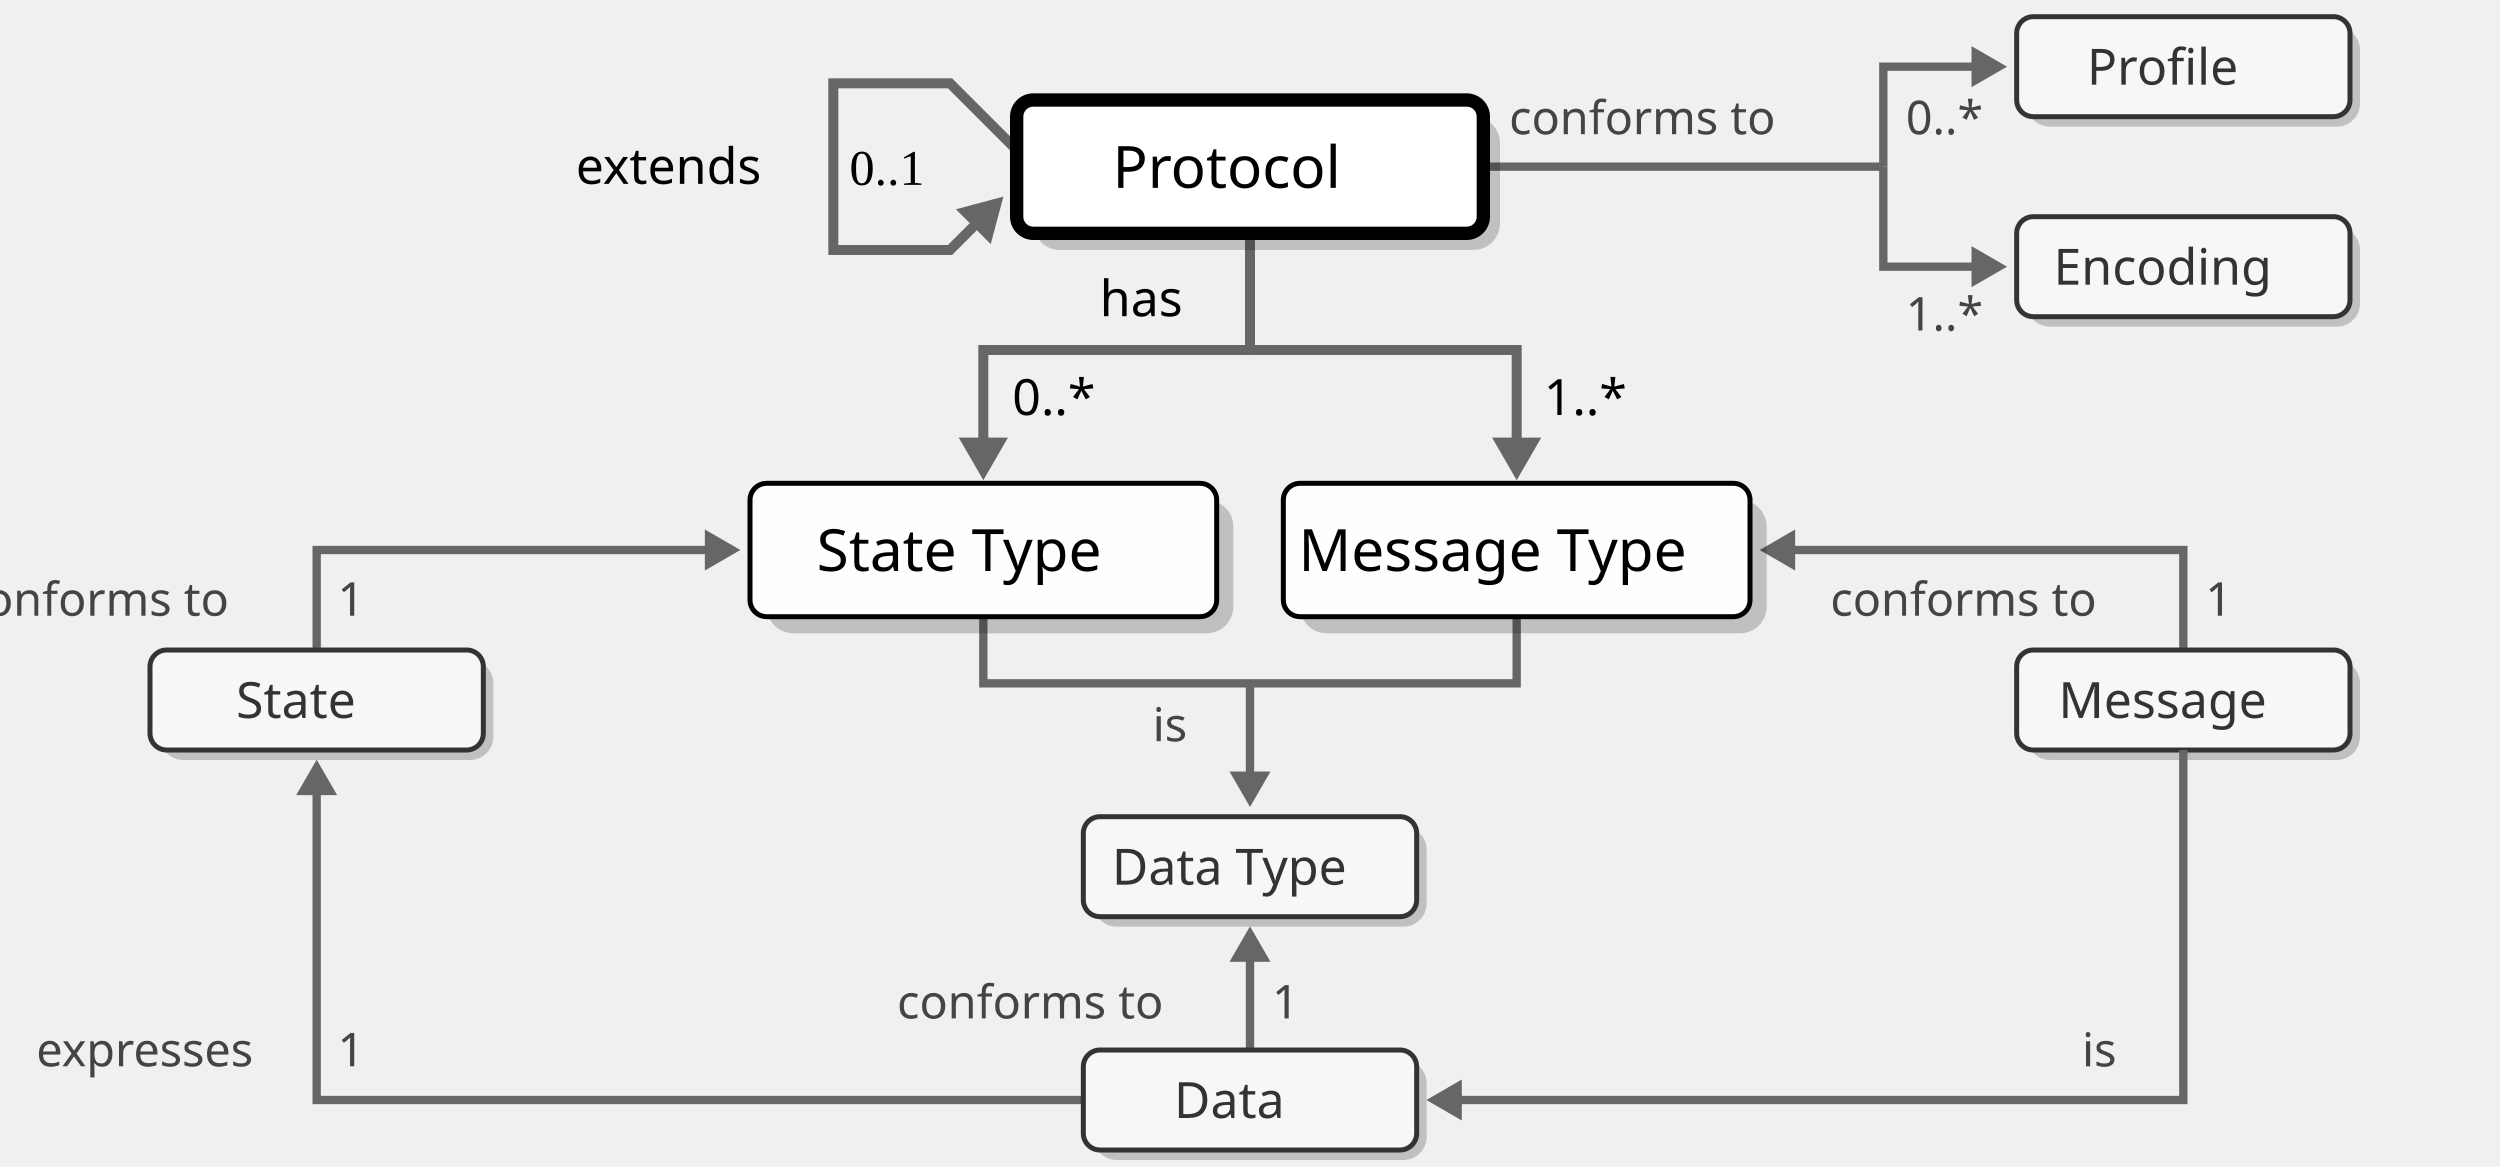
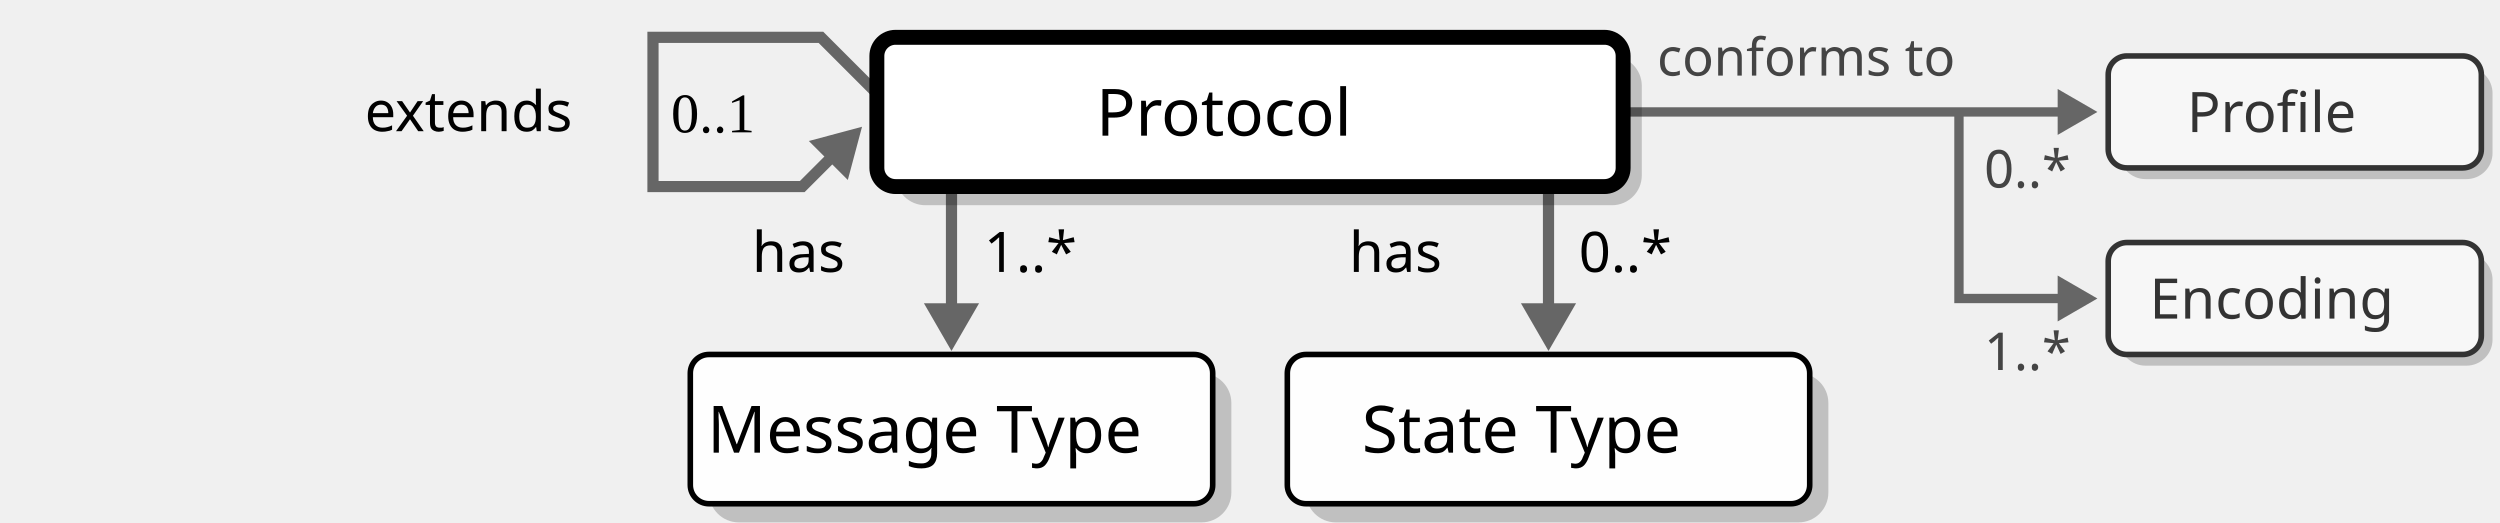
- <svg xmlns="http://www.w3.org/2000/svg" xmlns:xlink="http://www.w3.org/1999/xlink" width="150mm" height="70mm" version="1.1" viewBox="0 0 150 70" id="svg162">
+ <svg xmlns="http://www.w3.org/2000/svg" xmlns:xlink="http://www.w3.org/1999/xlink" width="134mm" height="28mm" version="1.1" viewBox="0 0 134 28" id="svg162">
  <defs id="defs5">
    <marker id="a" overflow="visible" orient="auto">
      <path transform="scale(0.4)" d="M 5.77,0 -2.88,5 V -5 Z" fill="context-stroke" fill-rule="evenodd" stroke="context-stroke" stroke-width="1pt" id="path2" />
    </marker>
    <marker id="e" overflow="visible" orient="auto">
      <path transform="scale(0.4)" d="M 5.77,0 -2.88,5 V -5 Z" fill="context-stroke" fill-rule="evenodd" stroke="context-stroke" stroke-width="1pt" id="path824" />
    </marker>
    <marker id="a-2" overflow="visible" orient="auto">
      <path transform="scale(0.4)" d="M 5.77,0 -2.88,5 V -5 Z" fill="context-stroke" fill-rule="evenodd" stroke="context-stroke" stroke-width="1pt" id="path2-3" />
    </marker>
    <marker id="a-3" overflow="visible" orient="auto">
      <path transform="scale(0.4)" d="M 5.77,0 -2.88,5 V -5 Z" fill="context-stroke" fill-rule="evenodd" stroke="context-stroke" stroke-width="1pt" id="path2-2" />
    </marker>
    <marker id="e-0" overflow="visible" orient="auto">
      <path transform="scale(0.4)" d="M 5.77,0 -2.88,5 V -5 Z" fill="context-stroke" fill-rule="evenodd" stroke="context-stroke" stroke-width="1pt" id="path824-9" />
    </marker>
    <marker id="a-7" overflow="visible" orient="auto">
      <path transform="scale(0.4)" d="M 5.77,0 -2.88,5 V -5 Z" fill="context-stroke" fill-rule="evenodd" stroke="context-stroke" stroke-width="1pt" id="path2-5" />
    </marker>
    <marker id="marker25589" overflow="visible" orient="auto">
      <path transform="scale(0.4)" d="M 5.77,0 -2.88,5 V -5 Z" fill="context-stroke" fill-rule="evenodd" stroke="context-stroke" stroke-width="1pt" id="path25587" />
    </marker>
  </defs>
-   <path d="M 65,66 H 19 V 47" marker-end="url(#a)" id="path10313" style="fill:none;stroke:#666666;stroke-width:0.5;stroke-miterlimit:4;stroke-dasharray:none" />
-   <use x="0" y="0" xlink:href="#path6240" id="use9677" transform="matrix(1,0,0,-1,2.4999781e-7,104)" width="100%" height="100%" />
-   <path style="fill:none;stroke:#666666;stroke-width:0.5;stroke-linecap:butt;stroke-linejoin:miter;stroke-miterlimit:4;stroke-dasharray:none;stroke-opacity:1" d="m 59,37 10e-7,4 H 91 V 37" id="path6625" />
-   <use x="0" y="0" xlink:href="#path36149" id="use36250" transform="matrix(-1,0,0,1,150,-3.7e-7)" width="100%" height="100%" />
-   <path d="M 131,39 V 33 H 107" marker-end="url(#a)" id="path36149" style="fill:none;stroke:#666666;stroke-width:0.5;stroke-miterlimit:4;stroke-dasharray:none" />
-   <path style="fill:none;stroke:#666666;stroke-width:0.5;stroke-linecap:butt;stroke-linejoin:miter;stroke-miterlimit:4;stroke-dasharray:none;stroke-opacity:1" d="M 113,10 H 89" id="path23639" />
-   <path d="m 61,9 -4,-4 -7,2e-7 v 10 h 7 l 2,-2" fill="none" marker-end="url(#e-0)" stroke="#666666" stroke-width=".667" id="path9365" style="stroke-width:0.6;stroke-miterlimit:4;stroke-dasharray:none;marker-end:url(#e-0)" />
-   <text x="48.016" y="11.031" font-family="sans-serif" font-size="2.9px" stroke-width="0.265" style="font-size:3px;line-height:1.25" xml:space="preserve" id="text9369">
-     <tspan x="48.016" y="11.031" font-size="2.9px" stroke-width="0.265" text-align="end" text-anchor="end" id="tspan9367" style="font-size:3px;fill:#000000;fill-opacity:1">extends</tspan>
+   <path d="M 87,6 111,6" marker-end="url(#a)" id="path24821" style="fill:none;stroke:#666666;stroke-width:0.5;stroke-miterlimit:4;stroke-dasharray:none" />
+   <g id="g2468" transform="translate(4.8999984e-7,-6)">
+     <path d="m 51,16 2e-6,7.107" marker-end="url(#a)" id="path6700" style="fill:none;stroke:#666666;stroke-width:0.6;stroke-miterlimit:4;stroke-dasharray:none" />
+     <text x="54.073" y="20.576" style="font-size:3px;line-height:1.25;font-family:sans-serif;stroke-width:0.265" xml:space="preserve" id="use32783">
+       <tspan x="49.189" y="20.576" stroke-width="0.265" id="tspan6742" style="text-align:end;text-anchor:end">has</tspan>
+     </text>
+   </g>
+   <use x="0" y="0" xlink:href="#g2468" id="use2470" transform="translate(32)" width="100%" height="100%" />
+   <path d="M 47,5 44,2 h -9 v 8 h 8 l 2,-2" fill="none" marker-end="url(#e-0)" stroke="#666666" stroke-width=".667" id="path9365" style="stroke-width:0.6;stroke-miterlimit:4;stroke-dasharray:none;marker-end:url(#e-0)" />
+   <text x="33.016" y="7.031" font-family="sans-serif" font-size="2.9px" stroke-width="0.265" style="font-size:3px;line-height:1.25" xml:space="preserve" id="text9369">
+     <tspan x="33.016" y="7.031" font-size="2.9px" stroke-width="0.265" text-align="end" text-anchor="end" id="tspan9367" style="font-size:3px;fill:#000000;fill-opacity:1">extends</tspan>
  </text>
-   <text x="62.527" y="11.09" style="font-size:3px;line-height:1.25" xml:space="preserve" id="text9373">
-     <tspan x="57.723" y="11.09" font-size="2.9px" stroke-width="0.265" text-align="end" text-anchor="end" id="tspan9371" style="font-size:3px;fill:#000000;fill-opacity:1">0..1</tspan>
+   <text x="47.528" y="7.09" style="font-size:3px;line-height:1.25" xml:space="preserve" id="text9373">
+     <tspan x="42.723" y="7.09" font-size="2.9px" stroke-width="0.265" text-align="end" text-anchor="end" id="tspan9371" style="font-size:3px;fill:#000000;fill-opacity:1">0..1</tspan>
  </text>
-   <path style="fill:none;stroke:#666666;stroke-width:0.6;stroke-linecap:butt;stroke-linejoin:miter;stroke-miterlimit:4;stroke-dasharray:none;stroke-opacity:1" d="m 75,14 v 7" id="path13097" />
-   <path d="M 75,21 59,21 l 3e-6,6.107" marker-end="url(#a)" id="path6700" style="fill:none;stroke:#666666;stroke-width:0.6;stroke-miterlimit:4;stroke-dasharray:none" />
-   <g id="use7517" transform="translate(6,24)">
-     <rect id="rect29260" x="59.6" y="25.6" width="20" height="6" rx="1.4" fill="none" opacity="0.913" stroke="#000000" stroke-linejoin="round" stroke-width="0.333" style="opacity:1;fill:#000000;fill-opacity:0.2;stroke:none;stroke-width:0.3;stroke-miterlimit:4;stroke-dasharray:none;stroke-opacity:1" />
-     <rect id="rect29262" x="59" y="25" width="20" height="6" rx="1" fill="none" opacity="0.913" stroke="#000000" stroke-linejoin="round" stroke-width="0.333" style="opacity:1;fill:#f7f7f7;fill-opacity:1;stroke:#333333;stroke-width:0.3;stroke-miterlimit:4;stroke-dasharray:none;stroke-opacity:1" />
-   </g>
  <use x="0" y="0" xlink:href="#g6931" id="use7013" transform="translate(32)" width="100%" height="100%" />
-   <rect id="rect925" x="62" y="7" width="28" height="8" rx="1.6" fill="none" opacity="0.913" stroke="#000000" stroke-linejoin="round" stroke-width="0.333" style="opacity:1;fill:#000000;fill-opacity:0.2;stroke:none;stroke-width:0.8;stroke-miterlimit:4;stroke-dasharray:none" />
-   <rect id="rect45004" x="61" y="6" width="28" height="8" rx="1" fill="none" opacity="0.913" stroke="#000000" stroke-linejoin="round" stroke-width="0.333" style="opacity:1;fill:#ffffff;fill-opacity:1;stroke-width:0.8;stroke-miterlimit:4;stroke-dasharray:none" />
-   <g id="g6931" transform="translate(38.00043,5)">
+   <rect id="rect925" x="48" y="3" width="40" height="8" rx="1.6" fill="none" opacity="0.913" stroke="#000000" stroke-linejoin="round" stroke-width="0.333" style="opacity:1;fill:#000000;fill-opacity:0.2;stroke:none;stroke-width:0.8;stroke-miterlimit:4;stroke-dasharray:none" />
+   <rect id="rect45004" x="47" y="2" width="40" height="8" rx="1" fill="none" opacity="0.913" stroke="#000000" stroke-linejoin="round" stroke-width="0.333" style="opacity:1;fill:#ffffff;fill-opacity:1;stroke-width:0.8;stroke-miterlimit:4;stroke-dasharray:none" />
+   <g id="g6931" transform="translate(30.00043,-5)">
    <rect id="rect1183" x="8" y="25" width="28" height="8" rx="1.6" fill="none" opacity="0.913" stroke="#000000" stroke-linejoin="round" stroke-width="0.333" style="opacity:1;fill:#000000;fill-opacity:0.2;stroke:none;stroke-width:0.8;stroke-miterlimit:4;stroke-dasharray:none" />
    <rect id="use8966" x="7" y="24" width="28" height="8" rx="1" fill="none" opacity="0.913" stroke="#000000" stroke-linejoin="round" stroke-width="0.333" style="opacity:1;fill:#fefefe;fill-opacity:1;stroke-width:0.3;stroke-miterlimit:4;stroke-dasharray:none" />
  </g>
-   <text x="58.915" y="34.259" font-size="3.5px" style="line-height:1.25;font-family:sans-serif;stroke-width:0.265" xml:space="preserve" id="text8978">
-     <tspan x="58.915" y="34.259" font-size="3.5px" stroke-width="0.265" text-align="center" text-anchor="middle" id="tspan8976">State Type</tspan>
+   <text x="50.915" y="24.259" font-size="3.5px" style="line-height:1.25;font-family:sans-serif;stroke-width:0.265" xml:space="preserve" id="text8978">
+     <tspan x="50.915" y="24.259" font-size="3.5px" stroke-width="0.265" text-align="center" text-anchor="middle" id="tspan8976">Message Type</tspan>
  </text>
-   <text x="90.915" y="34.259" font-size="3.5px" style="line-height:1.25;font-family:sans-serif;stroke-width:0.265" xml:space="preserve" id="text8982">
-     <tspan x="90.915" y="34.259" font-size="3.5px" stroke-width="0.265" text-align="center" text-anchor="middle" id="tspan8980">Message Type</tspan>
+   <text x="82.915" y="24.259" font-size="3.5px" style="line-height:1.25;font-family:sans-serif;stroke-width:0.265" xml:space="preserve" id="text8982">
+     <tspan x="82.915" y="24.259" font-size="3.5px" stroke-width="0.265" text-align="center" text-anchor="middle" id="tspan8980">State Type</tspan>
  </text>
-   <text x="78.187" y="18.972" style="font-size:3px;line-height:1.25;font-family:sans-serif;stroke-width:0.265" xml:space="preserve" id="use32783">
-     <tspan x="73.303" y="18.972" stroke-width="0.265" id="tspan6742" style="text-align:end;text-anchor:end">has</tspan>
+   <text x="52.741" y="14.576" style="font-size:3px;line-height:1.25;font-family:sans-serif;stroke-width:0.265" xml:space="preserve" id="use6754">
+     <tspan x="52.741" y="14.576" stroke-width="0.265" id="tspan6768">1..*</tspan>
  </text>
-   <text x="60.741" y="24.9" style="font-size:3px;line-height:1.25;font-family:sans-serif;stroke-width:0.265" xml:space="preserve" id="use6754">
-     <tspan x="60.741" y="24.9" stroke-width="0.265" id="tspan6768">0..*</tspan>
+   <text x="84.63" y="14.576" style="font-size:3px;line-height:1.25;font-family:sans-serif;stroke-width:0.265" xml:space="preserve" id="use6756">
+     <tspan x="84.63" y="14.576" stroke-width="0.265" id="tspan6772">0..*</tspan>
  </text>
-   <text x="92.63" y="24.9" style="font-size:3px;line-height:1.25;font-family:sans-serif;stroke-width:0.265" xml:space="preserve" id="use6756">
-     <tspan x="92.63" y="24.9" stroke-width="0.265" id="tspan6772">1..*</tspan>
+   <text x="66.959" y="7.272" font-size="3.5px" style="line-height:1.25;font-family:sans-serif;stroke-width:0.265" xml:space="preserve" id="text44012">
+     <tspan x="66.959" y="7.272" font-size="3.5px" stroke-width="0.265" text-align="center" text-anchor="middle" id="tspan44010">Protocol</tspan>
  </text>
-   <text x="74.959" y="11.272" font-size="3.5px" style="line-height:1.25;font-family:sans-serif;stroke-width:0.265" xml:space="preserve" id="text44012">
-     <tspan x="74.959" y="11.272" font-size="3.5px" stroke-width="0.265" text-align="center" text-anchor="middle" id="tspan44010">Protocol</tspan>
-   </text>
-   <use x="0" y="0" xlink:href="#path6700" id="use14210" transform="matrix(-1,0,0,1,150.0009,-2.1683716e-7)" width="100%" height="100%" />
-   <text x="74.927" y="53.079" font-size="3.5px" style="font-size:3px;line-height:1.25;font-family:sans-serif;stroke-width:0.265" xml:space="preserve" id="text20969">
-     <tspan x="74.927" y="53.079" font-size="3.5px" stroke-width="0.265" text-align="center" text-anchor="middle" id="tspan20967" style="font-size:3px;fill:#333333;fill-opacity:1">Data Type</tspan>
-   </text>
-   <g id="use21927" transform="translate(62,-12)">
+   <g id="use21927" transform="translate(54,-12)">
    <rect id="rect29266" x="59.6" y="25.6" width="20" height="6" rx="1.4" fill="none" opacity="0.913" stroke="#000000" stroke-linejoin="round" stroke-width="0.333" style="opacity:1;fill:#000000;fill-opacity:0.2;stroke:none;stroke-width:0.3;stroke-miterlimit:4;stroke-dasharray:none;stroke-opacity:1" />
    <rect id="rect29268" x="59" y="25" width="20" height="6" rx="1" fill="none" opacity="0.913" stroke="#000000" stroke-linejoin="round" stroke-width="0.333" style="opacity:1;fill:#f7f7f7;fill-opacity:1;stroke:#333333;stroke-width:0.3;stroke-miterlimit:4;stroke-dasharray:none;stroke-opacity:1" />
  </g>
-   <text x="130.927" y="17.079" font-size="3.5px" style="font-size:3px;line-height:1.25;font-family:sans-serif;stroke-width:0.265" xml:space="preserve" id="text21931">
-     <tspan x="130.927" y="17.079" font-size="3.5px" stroke-width="0.265" text-align="center" text-anchor="middle" id="tspan21929" style="font-size:3px;fill:#333333;fill-opacity:1">Encoding</tspan>
+   <text x="122.927" y="17.079" font-size="3.5px" style="font-size:3px;line-height:1.25;font-family:sans-serif;stroke-width:0.265" xml:space="preserve" id="text21931">
+     <tspan x="122.927" y="17.079" font-size="3.5px" stroke-width="0.265" text-align="center" text-anchor="middle" id="tspan21929" style="font-size:3px;fill:#333333;fill-opacity:1">Encoding</tspan>
  </text>
-   <g id="use21933" transform="translate(62,-24)">
+   <g id="use21933" transform="translate(54,-22)">
    <rect id="rect29272" x="59.6" y="25.6" width="20" height="6" rx="1.4" fill="none" opacity="0.913" stroke="#000000" stroke-linejoin="round" stroke-width="0.333" style="opacity:1;fill:#000000;fill-opacity:0.2;stroke:none;stroke-width:0.3;stroke-miterlimit:4;stroke-dasharray:none;stroke-opacity:1" />
    <rect id="rect29274" x="59" y="25" width="20" height="6" rx="1" fill="none" opacity="0.913" stroke="#000000" stroke-linejoin="round" stroke-width="0.333" style="opacity:1;fill:#f7f7f7;fill-opacity:1;stroke:#333333;stroke-width:0.3;stroke-miterlimit:4;stroke-dasharray:none;stroke-opacity:1" />
  </g>
-   <text x="130.927" y="5.079" font-size="3.5px" style="font-size:3px;line-height:1.25;font-family:sans-serif;stroke-width:0.265" xml:space="preserve" id="text21937">
-     <tspan x="130.927" y="5.079" font-size="3.5px" stroke-width="0.265" text-align="center" text-anchor="middle" id="tspan21935" style="font-size:3px;fill:#333333;fill-opacity:1">Profile</tspan>
+   <text x="122.927" y="7.079" font-size="3.5px" style="font-size:3px;line-height:1.25;font-family:sans-serif;stroke-width:0.265" xml:space="preserve" id="text21937">
+     <tspan x="122.927" y="7.079" font-size="3.5px" stroke-width="0.265" text-align="center" text-anchor="middle" id="tspan21935" style="font-size:3px;fill:#333333;fill-opacity:1">Profile</tspan>
  </text>
-   <path d="M 113,10 113,4 h 6" marker-end="url(#a)" id="path24821" style="fill:none;stroke:#666666;stroke-width:0.5;stroke-miterlimit:4;stroke-dasharray:none" />
-   <use x="0" y="0" xlink:href="#path24821" id="use24960" transform="matrix(1,0,0,-1,-1.1900001e-6,20)" width="100%" height="100%" />
-   <text x="114.346" y="8.052" style="font-size:2.8px;line-height:1.25;font-family:sans-serif;stroke-width:0.265" xml:space="preserve" id="text24966">
-     <tspan x="114.346" y="8.052" stroke-width="0.265" id="tspan24964" style="font-size:2.8px;fill:#444444;fill-opacity:1">0..*</tspan>
+   <text x="106.346" y="10.052" style="font-size:2.8px;line-height:1.25;font-family:sans-serif;stroke-width:0.265" xml:space="preserve" id="text24966">
+     <tspan x="106.346" y="10.052" stroke-width="0.265" id="tspan24964" style="font-size:2.8px;fill:#444444;fill-opacity:1">0..*</tspan>
  </text>
-   <text x="114.346" y="19.834" style="font-size:2.8px;line-height:1.25;font-family:sans-serif;stroke-width:0.265" xml:space="preserve" id="text24970">
-     <tspan x="114.346" y="19.834" stroke-width="0.265" id="tspan24968" style="font-size:2.8px;fill:#444444;fill-opacity:1">1..*</tspan>
+   <text x="106.346" y="19.834" style="font-size:2.8px;line-height:1.25;font-family:sans-serif;stroke-width:0.265" xml:space="preserve" id="text24970">
+     <tspan x="106.346" y="19.834" stroke-width="0.265" id="tspan24968" style="font-size:2.8px;fill:#444444;fill-opacity:1">1..*</tspan>
  </text>
-   <g id="g36422" transform="translate(-104.0746,10.95495)">
-     <text x="141.938" y="25.988" style="font-size:2.8px;line-height:1.25;font-family:sans-serif;stroke-width:0.265" xml:space="preserve" id="text25458">
-       <tspan x="121.444" y="25.988" stroke-width="0.265" id="tspan25456" style="font-size:2.8px;text-align:end;text-anchor:end;fill:#444444;fill-opacity:1">conforms to</tspan>
-     </text>
-     <text x="124.327" y="25.988" style="font-size:2.8px;line-height:1.25;font-family:sans-serif;stroke-width:0.265" xml:space="preserve" id="text27274">
-       <tspan x="124.327" y="25.988" stroke-width="0.265" id="tspan27272" style="font-size:2.8px;fill:#444444;fill-opacity:1">1</tspan>
-     </text>
-   </g>
-   <text x="90.552" y="8.052" style="font-size:2.8px;line-height:1.25;font-family:sans-serif;stroke-width:0.265" xml:space="preserve" id="text30110">
-     <tspan x="90.552" y="8.052" stroke-width="0.265" id="tspan30108" style="font-size:2.8px;fill:#444444;fill-opacity:1">conforms to</tspan>
+   <text x="88.821" y="4.052" style="font-size:2.8px;line-height:1.25;font-family:sans-serif;stroke-width:0.265" xml:space="preserve" id="text30110">
+     <tspan x="88.821" y="4.052" stroke-width="0.265" id="tspan30108" style="font-size:2.8px;fill:#444444;fill-opacity:1">conforms to</tspan>
  </text>
-   <g id="g34481" transform="translate(62,14)">
-     <rect id="rect34477" x="59.6" y="25.6" width="20" height="6" rx="1.4" fill="none" opacity="0.913" stroke="#000000" stroke-linejoin="round" stroke-width="0.333" style="opacity:1;fill:#000000;fill-opacity:0.2;stroke:none;stroke-width:0.3;stroke-miterlimit:4;stroke-dasharray:none;stroke-opacity:1" />
-     <rect id="rect34479" x="59" y="25" width="20" height="6" rx="1" fill="none" opacity="0.913" stroke="#000000" stroke-linejoin="round" stroke-width="0.333" style="opacity:1;fill:#f7f7f7;fill-opacity:1;stroke:#333333;stroke-width:0.3;stroke-miterlimit:4;stroke-dasharray:none;stroke-opacity:1" />
-   </g>
-   <text x="130.927" y="43.079" font-size="3.5px" style="font-size:3px;line-height:1.25;font-family:sans-serif;stroke-width:0.265" xml:space="preserve" id="text34485">
-     <tspan x="130.927" y="43.079" font-size="3.5px" stroke-width="0.265" text-align="center" text-anchor="middle" id="tspan34483" style="font-size:3px;fill:#333333;fill-opacity:1">Message</tspan>
-   </text>
-   <g id="g35363" transform="translate(-50,14)">
-     <rect id="rect35359" x="59.6" y="25.6" width="20" height="6" rx="1.4" fill="none" opacity="0.913" stroke="#000000" stroke-linejoin="round" stroke-width="0.333" style="opacity:1;fill:#000000;fill-opacity:0.2;stroke:none;stroke-width:0.3;stroke-miterlimit:4;stroke-dasharray:none;stroke-opacity:1" />
-     <rect id="rect35361" x="59" y="25" width="20" height="6" rx="1" fill="none" opacity="0.913" stroke="#000000" stroke-linejoin="round" stroke-width="0.333" style="opacity:1;fill:#f7f7f7;fill-opacity:1;stroke:#333333;stroke-width:0.3;stroke-miterlimit:4;stroke-dasharray:none;stroke-opacity:1" />
-   </g>
-   <text x="18.927" y="43.079" font-size="3.5px" style="font-size:3px;line-height:1.25;font-family:sans-serif;stroke-width:0.265" xml:space="preserve" id="text35367">
-     <tspan x="18.927" y="43.079" font-size="3.5px" stroke-width="0.265" text-align="center" text-anchor="middle" id="tspan35365" style="font-size:3px;fill:#333333;fill-opacity:1">State</tspan>
-   </text>
-   <use x="0" y="0" xlink:href="#g36422" id="use36506" transform="translate(112.0657)" width="100%" height="100%" />
-   <path d="m 75,41 v 6" marker-end="url(#a)" id="path6240" style="fill:none;stroke:#666666;stroke-width:0.5;stroke-miterlimit:4;stroke-dasharray:none" />
-   <text x="93.905" y="44.473" style="font-size:2.8px;line-height:1.25;font-family:sans-serif;stroke-width:0.265" xml:space="preserve" id="text7840">
-     <tspan x="73.411" y="44.473" stroke-width="0.265" id="tspan7838" style="font-size:2.8px;text-align:end;text-anchor:end;fill:#444444;fill-opacity:1">is</tspan>
-   </text>
-   <g id="g9671" transform="translate(6,38)">
-     <rect id="rect9667" x="59.6" y="25.6" width="20" height="6" rx="1.4" fill="none" opacity="0.913" stroke="#000000" stroke-linejoin="round" stroke-width="0.333" style="opacity:1;fill:#000000;fill-opacity:0.2;stroke:none;stroke-width:0.3;stroke-miterlimit:4;stroke-dasharray:none;stroke-opacity:1" />
-     <rect id="rect9669" x="59" y="25" width="20" height="6" rx="1" fill="none" opacity="0.913" stroke="#000000" stroke-linejoin="round" stroke-width="0.333" style="opacity:1;fill:#f7f7f7;fill-opacity:1;stroke:#333333;stroke-width:0.3;stroke-miterlimit:4;stroke-dasharray:none;stroke-opacity:1" />
-   </g>
-   <text x="74.927" y="67.079" font-size="3.5px" style="font-size:3px;line-height:1.25;font-family:sans-serif;stroke-width:0.265" xml:space="preserve" id="text9675">
-     <tspan x="74.927" y="67.079" font-size="3.5px" stroke-width="0.265" text-align="center" text-anchor="middle" id="tspan9673" style="font-size:3px;fill:#333333;fill-opacity:1">Data</tspan>
-   </text>
-   <path d="M 131,45 V 66 H 87" marker-end="url(#a)" id="path10648" style="fill:none;stroke:#666666;stroke-width:0.5;stroke-miterlimit:4;stroke-dasharray:none" />
-   <use x="0" y="0" xlink:href="#g36422" id="use10787" transform="translate(56.06916,24.1621)" width="100%" height="100%" />
-   <text x="142.896" y="63.982" style="font-size:2.8px;line-height:1.25;font-family:sans-serif;stroke-width:0.265" xml:space="preserve" id="text12591">
-     <tspan x="129.173" y="63.982" stroke-width="0.265" id="tspan12589" style="font-size:2.8px;text-align:end;text-anchor:end;fill:#444444;fill-opacity:1">is</tspan>
-   </text>
-   <text x="37.863" y="63.976" style="font-size:2.8px;line-height:1.25;font-family:sans-serif;stroke-width:0.265" xml:space="preserve" id="text13415">
-     <tspan x="17.369" y="63.976" stroke-width="0.265" id="tspan13413" style="font-size:2.8px;text-align:end;text-anchor:end;fill:#444444;fill-opacity:1">expresses</tspan>
-   </text>
-   <text x="20.253" y="63.976" style="font-size:2.8px;line-height:1.25;font-family:sans-serif;stroke-width:0.265" xml:space="preserve" id="text13419">
-     <tspan x="20.253" y="63.976" stroke-width="0.265" id="tspan13417" style="font-size:2.8px;fill:#444444;fill-opacity:1">1</tspan>
-   </text>
+   <path d="M 105,6 V 16 l 6,-10e-7" marker-end="url(#a)" id="path2689" style="fill:none;stroke:#666666;stroke-width:0.5;stroke-miterlimit:4;stroke-dasharray:none" />
</svg>
